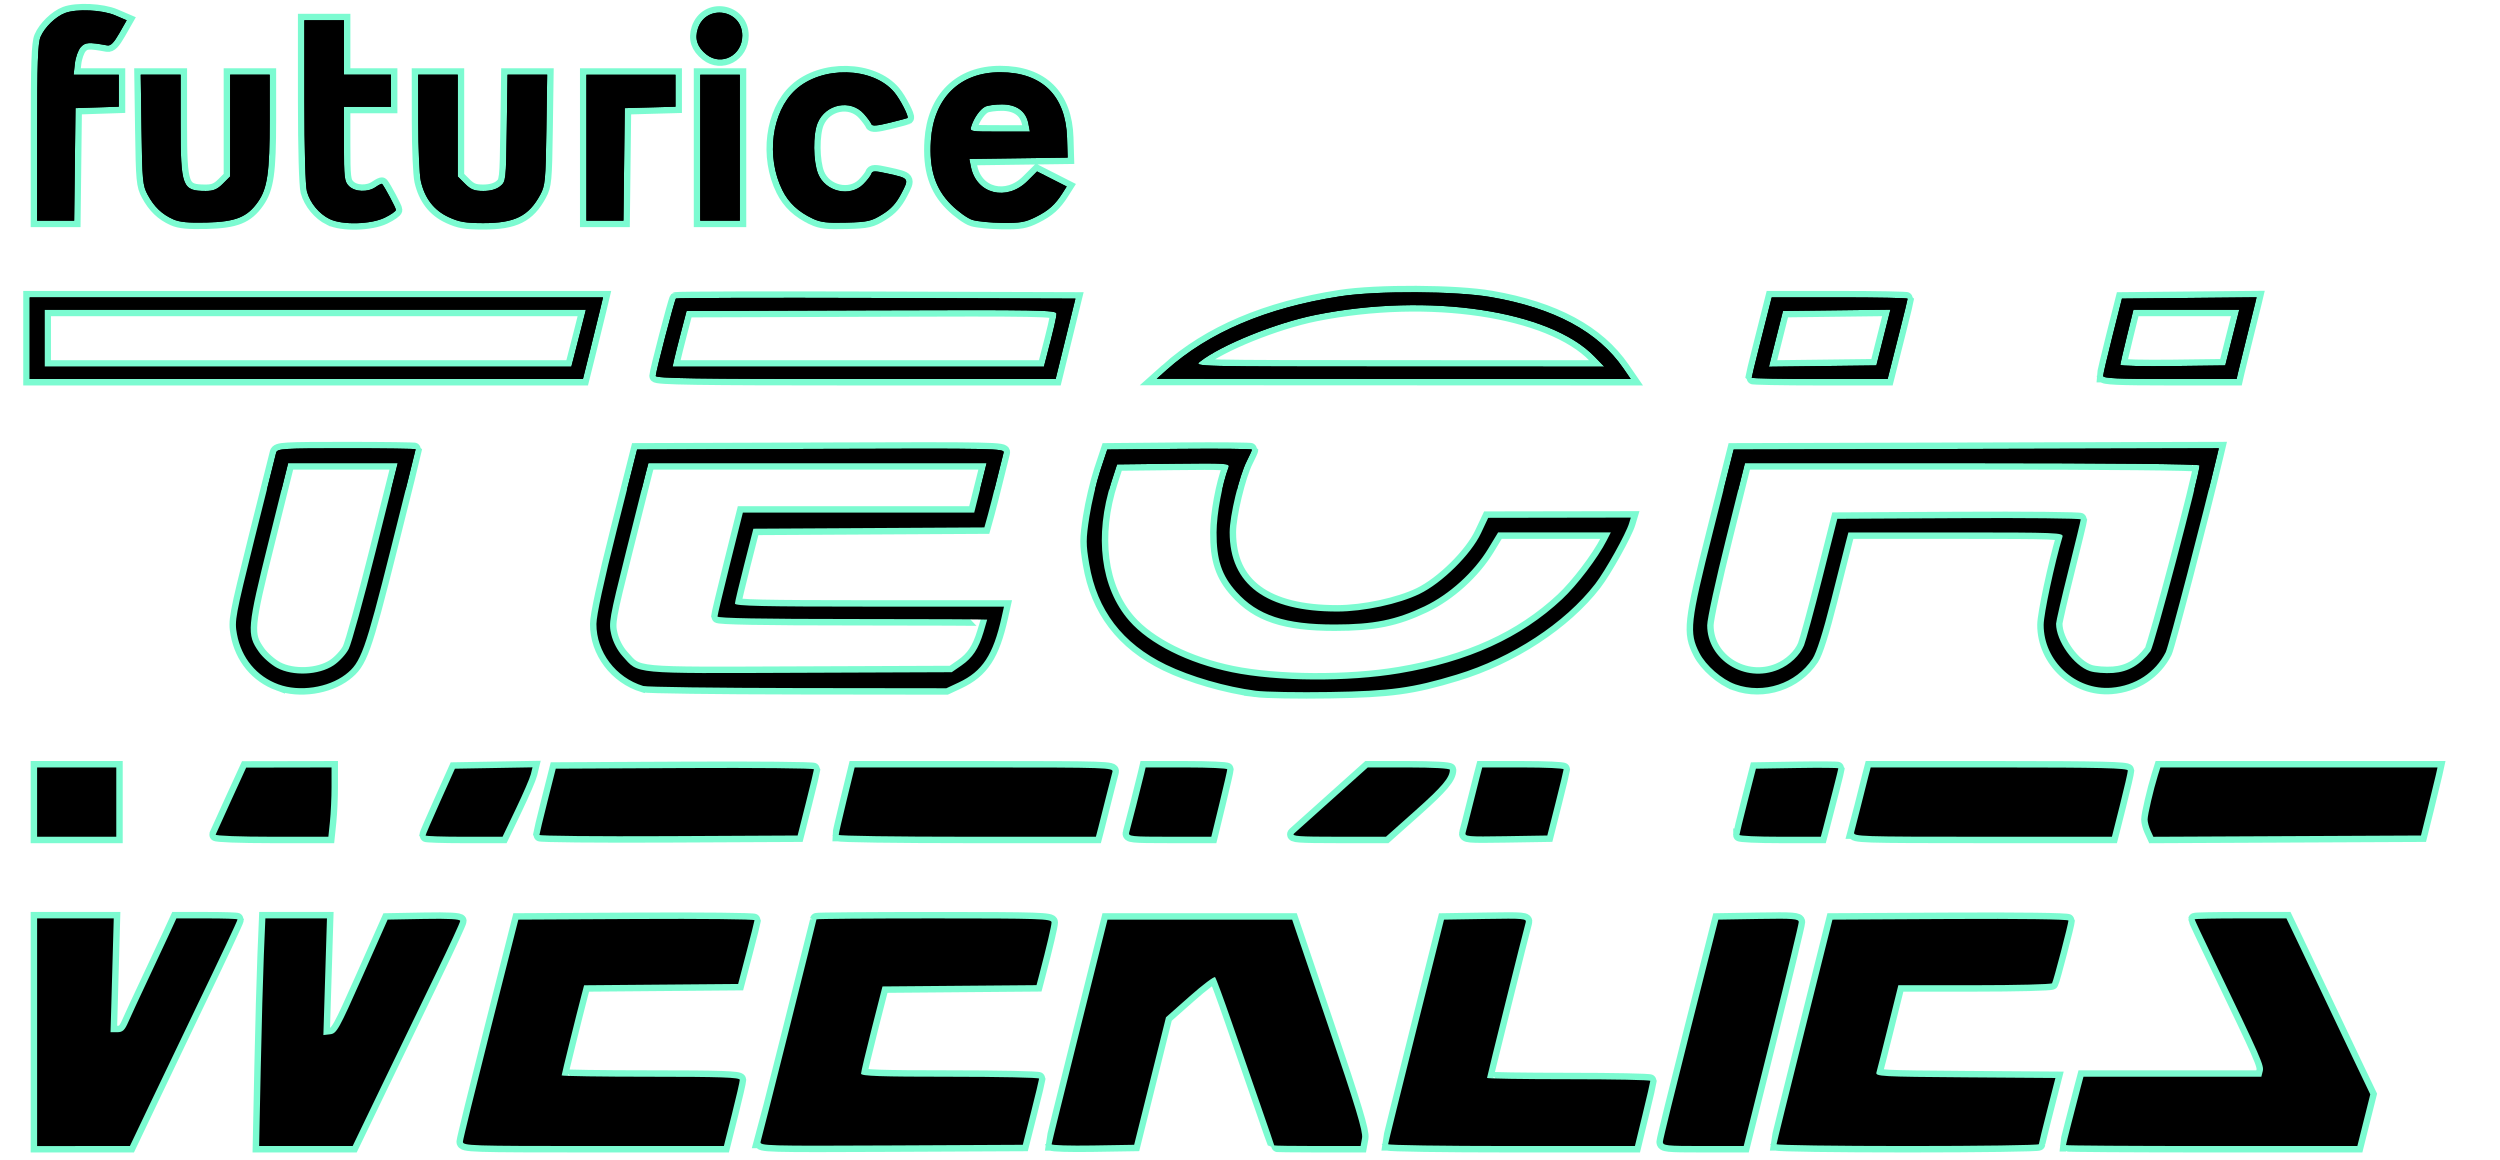
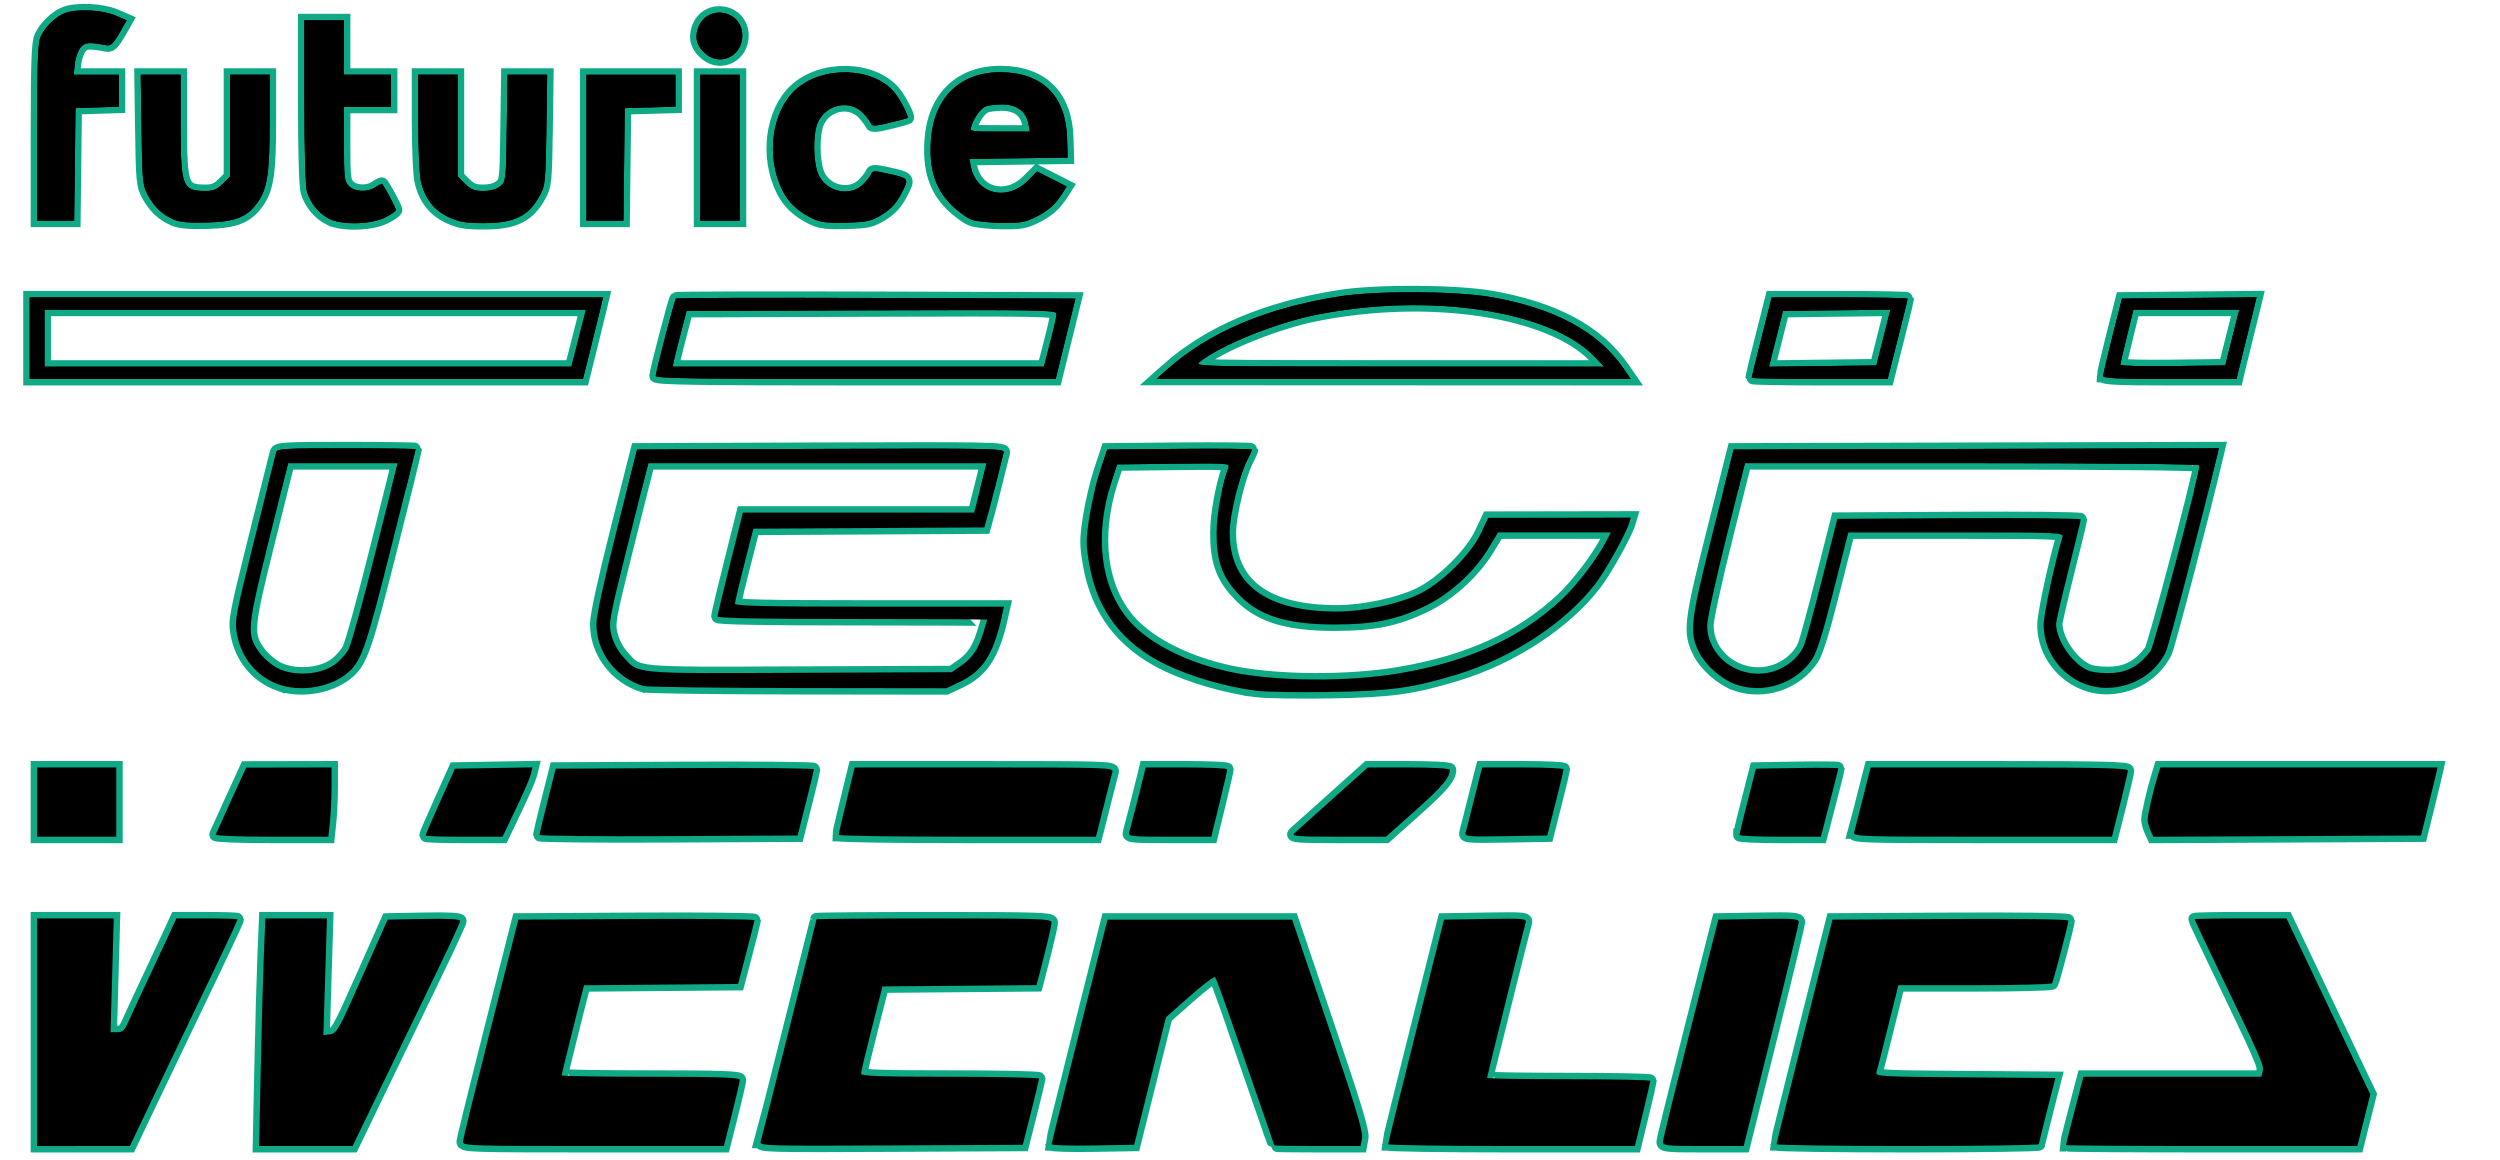
<svg xmlns="http://www.w3.org/2000/svg" id="Layer_1" viewBox="96 52 194 90" role="img" focusable="false" aria-label="Futurice Tech Weeklies" class="w-100 h-100">
  <style>
      .st0 {
-           stroke: #7cfbd1;
+           stroke: #10a985;
          stroke-width: 1px;
          fill: none;
      }
      .r1 {
        transform: translateY(52px);
      }
      .r2 {
        transform: translateY(calc(52px - 80%));
      }
      .r3 {
        transform: translateY(calc(52px - 180%));
      }
  </style>
  <defs>
    <clipPath id="clip-path" x="0" y="0" width="100%" height="100%">
      <path class="st0" d="M98.88 132.1v-8.832h5.947l-.249 8.832h.517c.425 0 .581-.146.872-.816.195-.449.825-1.81 1.399-3.024.574-1.214 1.331-2.834 1.683-3.6l.639-1.392h2.372c1.304 0 2.372.035 2.372.078 0 .103-1.282 2.827-3.396 7.218a2213.503 2213.503 0 0 0-3.333 6.959l-1.623 3.407-3.6.002-3.6.001zm17.353 2.832c.068-3.3.177-7.274.242-8.832l.118-2.832h4.779l-.139 4.527-.139 4.527.535-.064c.499-.059.663-.354 2.493-4.479l1.959-4.416 2.815-.053c1.925-.036 2.815.013 2.815.155 0 .114-.847 1.953-1.883 4.085a3939.758 3939.758 0 0 0-4.172 8.629l-2.29 4.752h-7.258zm15.688 5.664c.009-.185.981-4.138 2.16-8.784l2.143-8.448 9.168-.05c5.042-.027 9.163.016 9.157.096-.006.08-.295 1.226-.641 2.546l-.629 2.4-11.953.101-.189.717c-.415 1.579-1.553 6.176-1.553 6.276 0 .058 3.11.106 6.912.106 5.401 0 6.912.052 6.912.24 0.0.132-.278 1.342-.618 2.688l-.618 2.448h-10.134c-9.53 0-10.133-.02-10.117-.336zm23.102.002c.131-.415 4.337-17.151 4.337-17.255 0-.041 4.104-.074 9.12-.074 8.192 0 9.12.031 9.12.304 0 .266-.361 1.801-.978 4.157l-.188.717-11.954.101-.832 3.264c-.458 1.795-.832 3.372-.832 3.504-0.0.188 1.51.24 6.912.24 3.802 0 6.91.065 6.907.144-.003.079-.289 1.267-.636 2.64l-.631 2.496-10.225.05c-9.683.047-10.22.032-10.119-.288zm22.582.195c.003-.082.981-4.037 2.172-8.789l2.166-8.64h14.327l2.769 8.16c2.162 6.37 2.744 8.297 2.656 8.784l-.113.624h-3.351c-1.843 0-3.351-.022-3.351-.05s-.48-1.431-1.068-3.12c-.587-1.689-1.59-4.582-2.228-6.43s-1.22-3.424-1.293-3.503c-.073-.078-.961.589-1.972 1.484l-1.839 1.627-2.47 9.896-3.205.053c-1.763.029-3.202-.014-3.199-.096zm26.112-.005c.003-.079.98-4.032 2.172-8.784l2.166-8.64 3.219-.053c3.006-.049 3.212-.03 3.116.288-.162.536-2.998 11.935-2.998 12.048 0 .055 2.851.101 6.336.101s6.336.058 6.336.128c0 .07-.269 1.237-.598 2.592l-.598 2.464h-9.578c-5.268 0-9.575-.065-9.572-.144zm21.323-.192c.009-.185.981-4.138 2.16-8.784l2.143-8.448 3.12-.053c2.698-.046 3.12-.013 3.12.242 0 .162-.961 4.138-2.136 8.837l-2.136 8.542h-3.144c-2.873 0-3.143-.029-3.127-.336zm8.821.192c.003-.079.981-4.032 2.172-8.784l2.166-8.64 9.156-.05c5.348-.029 9.156.022 9.156.123 0 .249-1.159 4.679-1.272 4.862-.052.084-2.757.153-6.011.153h-5.917l-.8 3.216c-.44 1.769-.845 3.366-.9 3.55-.094.312.354.337 6.894.384l6.995.05-.639 2.496c-.352 1.373-.642 2.561-.646 2.64-.004.079-4.586.144-10.183.144s-10.173-.065-10.17-.144zm22.458.069c0-.068.702-2.82 1.168-4.581l.191-.72h13.802l.11-.436c.111-.441-.101-.922-3.728-8.468-.857-1.782-1.558-3.272-1.558-3.312 0-.04 1.603-.072 3.562-.072h3.562l1.262 2.64c.694 1.452 1.587 3.331 1.984 4.176.397.845 1.293 2.729 1.991 4.187l1.269 2.651-.502 2.005-.502 2.005h-11.304c-6.217 0-11.304-.034-11.304-.075zm-157.44-26.613v-2.688h6.144v5.376h-6.144zm13.856 2.523c.035-.091.582-1.298 1.216-2.682l1.152-2.518 6.624-.012v1.508c0 .829-.056 2.039-.123 2.688l-.123 1.18h-4.405c-2.423 0-4.376-.074-4.341-.165zm16.288.065c0-.055.513-1.243 1.139-2.64l1.139-2.54 6.021-.106-.129.533c-.071.293-.594 1.505-1.163 2.693l-1.033 2.16h-2.987c-1.643 0-2.987-.045-2.987-.1zm8.837-.043c.003-.08.289-1.269.636-2.642l.631-2.496 10.02-.05c5.511-.027 10.018.016 10.015.096-.003.08-.289 1.269-.636 2.642l-.631 2.496-10.02.05c-5.511.027-10.018-.016-10.015-.096zm23.223-.002c-.002-.079.275-1.289.617-2.688l.621-2.544h10.052c9.483 0 10.047.019 9.953.336-.055.185-.281 1.07-.504 1.968-.222.898-.489 1.956-.593 2.352l-.188.72h-9.977c-5.487 0-9.978-.065-9.98-.144zm22.544-.192c.106-.349.931-3.586 1.15-4.512l.125-.528h3.164c1.74 0 3.166.065 3.168.144.002.079-.276 1.289-.617 2.688l-.621 2.544h-3.236c-2.993 0-3.229-.025-3.134-.336zm12.795.083a4202.542 4202.542 0 0 1 2.999-2.688l2.718-2.435h3.186c1.848 0 3.186.075 3.186.179 0 .603-.598 1.311-2.652 3.141l-2.308 2.056h-3.705c-3.082 0-3.658-.043-3.424-.253zm13.313-.078c.056-.187.283-1.075.505-1.973.222-.898.489-1.956.593-2.352l.189-.72h3.161c1.738 0 3.158.065 3.155.144-.003.079-.289 1.267-.636 2.64l-.631 2.496-3.219.053c-3.006.049-3.212.03-3.118-.288zm21.245.187c.003-.079.292-1.267.643-2.64l.637-2.496 3.197-.053c1.759-.029 3.197-.017 3.197.027 0 .072-.689 2.777-1.168 4.586l-.191.72h-3.161c-1.738 0-3.158-.065-3.155-.144zm8.9-.192c.055-.185.281-1.07.504-1.968.222-.898.489-1.956.593-2.352l.189-.72h9.977c7.853 0 9.977.051 9.977.24 0.0.132-.278 1.342-.618 2.688l-.618 2.448h-10.051c-9.482 0-10.045-.019-9.951-.336zm22.998-.151c-.123-.27-.224-.652-.224-.85 0-.371.453-2.317.795-3.415l.195-.624h21.505l-.124.564c-.068.31-.356 1.498-.641 2.64l-.517 2.076-20.766.099zm-69.44-10.845c-2.281-.291-5.073-1.102-6.968-2.024-3.377-1.643-5.34-4.219-5.944-7.801-.262-1.551-.26-1.92.011-3.675.166-1.073.546-2.686.844-3.583l.542-1.632 5.613-.051c3.087-.028 5.613-.003 5.613.056 0 .059-.181.461-.402.895-.579 1.135-1.326 4.246-1.326 5.522 0 4.062 2.841 6.154 8.352 6.15 2.044-.001 4.766-.584 6.374-1.363 1.754-.85 4.002-3.071 4.778-4.719l.56-1.19 11.066-.019-.129.432c-.247.83-1.852 3.705-2.634 4.719-2.344 3.038-6.46 5.733-10.742 7.032-3.447 1.046-5.118 1.275-9.849 1.352-2.429.04-5.021-.005-5.76-.1zm11.136-1.349c5.365-.902 9.443-2.758 12.649-5.758 1.161-1.086 2.766-3.199 3.457-4.553l.319-.624-8.746.001-.768 1.266c-1.111 1.83-3.008 3.546-4.939 4.469-2.216 1.058-3.943 1.408-6.965 1.41-3.86.003-5.996-.705-7.639-2.532-1.141-1.269-1.546-2.486-1.536-4.619.007-1.431.436-3.754.932-5.048.118-.306-.183-.326-4.263-.278l-4.39.052-.434 1.34c-1.363 4.205-.849 8.24 1.376 10.793 1.563 1.794 4.572 3.3 7.986 3.999 3.502.716 8.981.751 12.96.082zm-86.959.86c-1.708-.626-2.882-2.044-3.227-3.9-.194-1.042-.135-1.357 1.371-7.419.866-3.482 1.617-6.482 1.671-6.667.089-.31.517-.336 5.46-.336 2.95 0 5.363.033 5.363.074s-.866 3.514-1.924 7.718c-2.015 8.006-2.32 8.852-3.517 9.765-1.349 1.029-3.58 1.357-5.197.764zm4.268-1.476c.437-.289.967-.863 1.177-1.275.21-.412 1.152-3.825 2.093-7.584l1.711-6.835h-8.504l-1.509 6.056c-1.681 6.746-1.724 7.226-.762 8.591.302.429.938.987 1.413 1.241 1.229.656 3.231.567 4.381-.194zm24.033 1.599c-2.141-.651-3.644-2.642-3.633-4.813.003-.672.578-3.326 1.58-7.296l1.575-6.24 14.269-.049c13.532-.047 14.264-.032 14.173.288-.053.185-.285 1.115-.515 2.065s-.544 2.181-.698 2.734l-.28 1.006-17.926.1-.711 2.784c-.391 1.531-.715 2.892-.72 3.024-.007.189 2.203.24 10.435.24h10.444l-.182.816c-.653 2.933-1.491 4.207-3.329 5.067l-.96.449-11.52-.015c-6.336-.008-11.737-.081-12.001-.161zm24.694-1.592c.864-.599 1.316-1.282 1.713-2.591.153-.505.279-.939.281-.966.001-.026-4.707-.048-10.462-.048-6.964 0-10.464-.065-10.464-.195 0-.107.443-1.965.984-4.128l.984-3.933h17.953l.481-1.92.481-1.92h-26.244l-.19.72c-.104.396-.804 3.177-1.554 6.18-1.301 5.207-1.353 5.505-1.135 6.412.14.584.478 1.228.876 1.668 1.274 1.41.537 1.341 13.717 1.289l11.825-.046zm60.053 1.461c-1.043-.37-2.295-1.461-2.79-2.432-.808-1.585-.726-2.327 1.041-9.353l1.617-6.432 37.649-.098-.148.625c-1.057 4.466-3.742 14.741-3.971 15.197-.798 1.585-2.363 2.61-4.213 2.758-2.788.224-5.26-2.068-5.26-4.876 0-.828.841-4.76 1.462-6.838.095-.316-.387-.336-8.257-.336h-8.358l-.188.72c-.103.396-.622 2.44-1.153 4.542-.633 2.503-1.131 4.071-1.444 4.545-1.276 1.928-3.79 2.759-5.987 1.98zm3.34-1.14c.895-.374 1.668-1.105 1.99-1.881.136-.329.774-2.673 1.416-5.21l1.168-4.611 9.446-.05c5.195-.027 9.445.016 9.443.096-.002.08-.433 1.866-.96 3.968-.527 2.102-.957 3.96-.956 4.128.005 1.346 1.375 3.264 2.627 3.677.372.123 1.185.187 1.806.142 1.18-.085 2.096-.623 2.899-1.701.28-.376 3.804-13.721 3.804-14.406 0-.103-7.19-.174-17.64-.174h-17.64l-1.464 5.854c-.805 3.22-1.464 6.247-1.464 6.728 0 2.69 2.94 4.521 5.526 3.44zm-135.7-25.718v-3.168h44.494l-.241 1.008c-.133.554-.484 1.98-.78 3.168l-.539 2.16h-42.934zm42.221 1.488c.103-.396.357-1.39.564-2.208l.376-1.488h-42.009v4.416h40.881zm6.362 1.44c.011-.351 1.458-5.897 1.566-6.006.051-.051 7.047-.07 15.547-.043l15.455.049-.768 3.12-.768 3.12h-15.52c-12.292 0-15.518-.05-15.512-.24zm30.309-1.44c.587-2.251.787-3.112.787-3.389 0-.282-1.259-.305-14.352-.26l-14.352.049-.424 1.62c-.234.891-.478 1.863-.543 2.16l-.119.54h28.816zm9.331.979c3.293-2.936 7.743-4.826 13.463-5.717 2.858-.445 8.99-.413 11.715.061 4.928.858 8.31 2.678 10.27 5.526l.571.831-36.786-.016.768-.685zm33.207-1.043c-3.473-3.587-12.861-4.991-21.627-3.234-3.088.619-7.345 2.339-8.988 3.632-.478.377-.428.378 15.447.382l15.927.004-.759-.784zm12.201 1.642c0-.056.267-1.158.594-2.448s.675-2.67.775-3.066l.182-.72h5.273c2.9 0 5.273.046 5.273.102s-.267 1.158-.594 2.448-.675 2.67-.775 3.066l-.182.72h-5.273c-2.9 0-5.273-.046-5.273-.102zm10.107-2.682c.239-.95.484-1.924.545-2.164l.11-.436-8.337.103-.435 1.728c-.239.95-.484 1.924-.545 2.164l-.11.436 8.337-.103zm17.162 2.544c.003-.132.332-1.536.732-3.12l.727-2.88 10.449-.102-.126.531c-.069.292-.364 1.482-.655 2.643-.291 1.162-.584 2.35-.65 2.64l-.121.528h-5.18c-4.019 0-5.179-.054-5.175-.24zm9.91-2.544c.239-.95.484-1.922.544-2.16l.109-.432h-8.212l-.508 2.064c-.28 1.135-.507 2.131-.506 2.212.002.081 1.833.124 4.071.096l4.068-.052zm-159.67-9.609c-.882-.394-1.482-.971-1.988-1.911-.381-.709-.418-1.099-.474-5.04l-.061-4.272h3.098v3.849c0 4.858.119 5.175 1.95 5.175.592 0 .895-.128 1.328-.561l.561-.561v-7.902h3.072v3.526c0 4.059-.178 5.297-.913 6.345-.831 1.185-1.725 1.544-3.983 1.602-1.412.036-2.098-.03-2.591-.25zm12.137-.022c-.822-.405-1.515-1.245-1.762-2.135-.118-.424-.199-3.269-.199-7.002l-.001-6.288h3.072v4.224h3.648v2.496h-3.648v2.88c0 2.624.034 2.914.384 3.264.467.467 1.471.504 2.082.076.241-.169.464-.277.495-.24.224.273 1.072 1.866 1.072 2.014 0 .102-.391.375-.869.607-1.085.527-3.304.581-4.272.103zm9.234-.148c-1.139-.53-1.853-1.455-2.158-2.797-.108-.475-.199-2.527-.201-4.56l-.005-3.696h3.072v7.902l.561.561c.453.453.727.561 1.419.561.558 0 1.016-.128 1.311-.367.447-.362.454-.42.512-4.512l.059-4.145h3.077l-.061 4.272c-.057 3.942-.093 4.331-.475 5.04-.898 1.668-1.983 2.209-4.428 2.206-1.377-.001-1.869-.087-2.682-.465zm28.26.118c-1.121-.524-1.871-1.224-2.358-2.2-1.292-2.587-.84-6.089 1.007-7.79 2.053-1.892 6.005-1.8 7.671.179.458.544 1.157 1.905 1.028 2.002-.028.021-.653.186-1.39.368-1.002.247-1.359.272-1.416.101-.042-.126-.303-.483-.58-.793-1.032-1.155-2.969-.774-3.588.706-.371.888-.352 2.973.035 3.942.561 1.402 2.478 1.844 3.512.811.291-.291.571-.654.622-.806.079-.237.254-.241 1.232-.025 1.722.38 1.714.369 1.09 1.562-.398.762-.795 1.197-1.48 1.62-.846.523-1.112.584-2.776.632-1.474.042-1.992-.018-2.608-.306zm12.384.099c-.37-.117-1.11-.648-1.646-1.182-1.238-1.233-1.72-2.754-1.577-4.974.212-3.304 2.242-5.304 5.381-5.304 3.238 0 5.091 1.816 5.188 5.088l.046 1.536-7.63.104.122.61c.425 2.124 2.785 2.711 4.401 1.095l.734-.734 2.299 1.168-.324.51c-.574.904-1.086 1.362-2.071 1.853-.818.408-1.215.478-2.607.461-.903-.011-1.945-.115-2.314-.231zm4.344-7.477c-.185-.962-.915-1.488-2.063-1.488-.529 0-1.117.083-1.306.184-.394.211-.857.866-1.056 1.496-.137.432-.136.432 2.204.432h2.341zm-76.92.714c0-5.366.056-6.954.264-7.44.32-.747 1.173-1.576 1.908-1.854.899-.34 2.879-.247 3.878.181l.898.385-.574 1.007c-.418.733-.671.989-.93.942-1.44-.265-1.715-.246-2.062.138-.195.216-.399.784-.453 1.264l-.098.872h3.506v2.481l-3.36.111-.103 8.736H98.882zm42.624 1.158v-5.664h6.912v2.483l-3.936.11-.103 8.736h-2.873zm8.832 0v-5.664h3.072v11.328h-3.072zm.491-7.225c-.718-.565-.937-1.222-.675-2.018.639-1.936 3.447-1.49 3.447.548 0 1.529-1.611 2.383-2.772 1.47z" />
    </clipPath>
  </defs>
  <g class="st0">
    <path class="st0" d="M98.88 132.1v-8.832h5.947l-.249 8.832h.517c.425 0 .581-.146.872-.816.195-.449.825-1.81 1.399-3.024.574-1.214 1.331-2.834 1.683-3.6l.639-1.392h2.372c1.304 0 2.372.035 2.372.078 0 .103-1.282 2.827-3.396 7.218a2213.503 2213.503 0 0 0-3.333 6.959l-1.623 3.407-3.6.002-3.6.001zm17.353 2.832c.068-3.3.177-7.274.242-8.832l.118-2.832h4.779l-.139 4.527-.139 4.527.535-.064c.499-.059.663-.354 2.493-4.479l1.959-4.416 2.815-.053c1.925-.036 2.815.013 2.815.155 0 .114-.847 1.953-1.883 4.085a3939.758 3939.758 0 0 0-4.172 8.629l-2.29 4.752h-7.258zm15.688 5.664c.009-.185.981-4.138 2.16-8.784l2.143-8.448 9.168-.05c5.042-.027 9.163.016 9.157.096-.006.08-.295 1.226-.641 2.546l-.629 2.4-11.953.101-.189.717c-.415 1.579-1.553 6.176-1.553 6.276 0 .058 3.11.106 6.912.106 5.401 0 6.912.052 6.912.24 0.0.132-.278 1.342-.618 2.688l-.618 2.448h-10.134c-9.53 0-10.133-.02-10.117-.336zm23.102.002c.131-.415 4.337-17.151 4.337-17.255 0-.041 4.104-.074 9.12-.074 8.192 0 9.12.031 9.12.304 0 .266-.361 1.801-.978 4.157l-.188.717-11.954.101-.832 3.264c-.458 1.795-.832 3.372-.832 3.504-0.0.188 1.51.24 6.912.24 3.802 0 6.91.065 6.907.144-.003.079-.289 1.267-.636 2.64l-.631 2.496-10.225.05c-9.683.047-10.22.032-10.119-.288zm22.582.195c.003-.082.981-4.037 2.172-8.789l2.166-8.64h14.327l2.769 8.16c2.162 6.37 2.744 8.297 2.656 8.784l-.113.624h-3.351c-1.843 0-3.351-.022-3.351-.05s-.48-1.431-1.068-3.12c-.587-1.689-1.59-4.582-2.228-6.43s-1.22-3.424-1.293-3.503c-.073-.078-.961.589-1.972 1.484l-1.839 1.627-2.47 9.896-3.205.053c-1.763.029-3.202-.014-3.199-.096zm26.112-.005c.003-.079.98-4.032 2.172-8.784l2.166-8.64 3.219-.053c3.006-.049 3.212-.03 3.116.288-.162.536-2.998 11.935-2.998 12.048 0 .055 2.851.101 6.336.101s6.336.058 6.336.128c0 .07-.269 1.237-.598 2.592l-.598 2.464h-9.578c-5.268 0-9.575-.065-9.572-.144zm21.323-.192c.009-.185.981-4.138 2.16-8.784l2.143-8.448 3.12-.053c2.698-.046 3.12-.013 3.12.242 0 .162-.961 4.138-2.136 8.837l-2.136 8.542h-3.144c-2.873 0-3.143-.029-3.127-.336zm8.821.192c.003-.079.981-4.032 2.172-8.784l2.166-8.64 9.156-.05c5.348-.029 9.156.022 9.156.123 0 .249-1.159 4.679-1.272 4.862-.052.084-2.757.153-6.011.153h-5.917l-.8 3.216c-.44 1.769-.845 3.366-.9 3.55-.094.312.354.337 6.894.384l6.995.05-.639 2.496c-.352 1.373-.642 2.561-.646 2.64-.004.079-4.586.144-10.183.144s-10.173-.065-10.17-.144zm22.458.069c0-.068.702-2.82 1.168-4.581l.191-.72h13.802l.11-.436c.111-.441-.101-.922-3.728-8.468-.857-1.782-1.558-3.272-1.558-3.312 0-.04 1.603-.072 3.562-.072h3.562l1.262 2.64c.694 1.452 1.587 3.331 1.984 4.176.397.845 1.293 2.729 1.991 4.187l1.269 2.651-.502 2.005-.502 2.005h-11.304c-6.217 0-11.304-.034-11.304-.075zm-157.44-26.613v-2.688h6.144v5.376h-6.144zm13.856 2.523c.035-.091.582-1.298 1.216-2.682l1.152-2.518 6.624-.012v1.508c0 .829-.056 2.039-.123 2.688l-.123 1.18h-4.405c-2.423 0-4.376-.074-4.341-.165zm16.288.065c0-.055.513-1.243 1.139-2.64l1.139-2.54 6.021-.106-.129.533c-.071.293-.594 1.505-1.163 2.693l-1.033 2.16h-2.987c-1.643 0-2.987-.045-2.987-.1zm8.837-.043c.003-.08.289-1.269.636-2.642l.631-2.496 10.02-.05c5.511-.027 10.018.016 10.015.096-.003.08-.289 1.269-.636 2.642l-.631 2.496-10.02.05c-5.511.027-10.018-.016-10.015-.096zm23.223-.002c-.002-.079.275-1.289.617-2.688l.621-2.544h10.052c9.483 0 10.047.019 9.953.336-.055.185-.281 1.07-.504 1.968-.222.898-.489 1.956-.593 2.352l-.188.72h-9.977c-5.487 0-9.978-.065-9.98-.144zm22.544-.192c.106-.349.931-3.586 1.15-4.512l.125-.528h3.164c1.74 0 3.166.065 3.168.144.002.079-.276 1.289-.617 2.688l-.621 2.544h-3.236c-2.993 0-3.229-.025-3.134-.336zm12.795.083a4202.542 4202.542 0 0 1 2.999-2.688l2.718-2.435h3.186c1.848 0 3.186.075 3.186.179 0 .603-.598 1.311-2.652 3.141l-2.308 2.056h-3.705c-3.082 0-3.658-.043-3.424-.253zm13.313-.078c.056-.187.283-1.075.505-1.973.222-.898.489-1.956.593-2.352l.189-.72h3.161c1.738 0 3.158.065 3.155.144-.003.079-.289 1.267-.636 2.64l-.631 2.496-3.219.053c-3.006.049-3.212.03-3.118-.288zm21.245.187c.003-.079.292-1.267.643-2.64l.637-2.496 3.197-.053c1.759-.029 3.197-.017 3.197.027 0 .072-.689 2.777-1.168 4.586l-.191.72h-3.161c-1.738 0-3.158-.065-3.155-.144zm8.9-.192c.055-.185.281-1.07.504-1.968.222-.898.489-1.956.593-2.352l.189-.72h9.977c7.853 0 9.977.051 9.977.24 0.0.132-.278 1.342-.618 2.688l-.618 2.448h-10.051c-9.482 0-10.045-.019-9.951-.336zm22.998-.151c-.123-.27-.224-.652-.224-.85 0-.371.453-2.317.795-3.415l.195-.624h21.505l-.124.564c-.068.31-.356 1.498-.641 2.64l-.517 2.076-20.766.099zm-69.44-10.845c-2.281-.291-5.073-1.102-6.968-2.024-3.377-1.643-5.34-4.219-5.944-7.801-.262-1.551-.26-1.92.011-3.675.166-1.073.546-2.686.844-3.583l.542-1.632 5.613-.051c3.087-.028 5.613-.003 5.613.056 0 .059-.181.461-.402.895-.579 1.135-1.326 4.246-1.326 5.522 0 4.062 2.841 6.154 8.352 6.15 2.044-.001 4.766-.584 6.374-1.363 1.754-.85 4.002-3.071 4.778-4.719l.56-1.19 11.066-.019-.129.432c-.247.83-1.852 3.705-2.634 4.719-2.344 3.038-6.46 5.733-10.742 7.032-3.447 1.046-5.118 1.275-9.849 1.352-2.429.04-5.021-.005-5.76-.1zm11.136-1.349c5.365-.902 9.443-2.758 12.649-5.758 1.161-1.086 2.766-3.199 3.457-4.553l.319-.624-8.746.001-.768 1.266c-1.111 1.83-3.008 3.546-4.939 4.469-2.216 1.058-3.943 1.408-6.965 1.41-3.86.003-5.996-.705-7.639-2.532-1.141-1.269-1.546-2.486-1.536-4.619.007-1.431.436-3.754.932-5.048.118-.306-.183-.326-4.263-.278l-4.39.052-.434 1.34c-1.363 4.205-.849 8.24 1.376 10.793 1.563 1.794 4.572 3.3 7.986 3.999 3.502.716 8.981.751 12.96.082zm-86.959.86c-1.708-.626-2.882-2.044-3.227-3.9-.194-1.042-.135-1.357 1.371-7.419.866-3.482 1.617-6.482 1.671-6.667.089-.31.517-.336 5.46-.336 2.95 0 5.363.033 5.363.074s-.866 3.514-1.924 7.718c-2.015 8.006-2.32 8.852-3.517 9.765-1.349 1.029-3.58 1.357-5.197.764zm4.268-1.476c.437-.289.967-.863 1.177-1.275.21-.412 1.152-3.825 2.093-7.584l1.711-6.835h-8.504l-1.509 6.056c-1.681 6.746-1.724 7.226-.762 8.591.302.429.938.987 1.413 1.241 1.229.656 3.231.567 4.381-.194zm24.033 1.599c-2.141-.651-3.644-2.642-3.633-4.813.003-.672.578-3.326 1.58-7.296l1.575-6.24 14.269-.049c13.532-.047 14.264-.032 14.173.288-.053.185-.285 1.115-.515 2.065s-.544 2.181-.698 2.734l-.28 1.006-17.926.1-.711 2.784c-.391 1.531-.715 2.892-.72 3.024-.007.189 2.203.24 10.435.24h10.444l-.182.816c-.653 2.933-1.491 4.207-3.329 5.067l-.96.449-11.52-.015c-6.336-.008-11.737-.081-12.001-.161zm24.694-1.592c.864-.599 1.316-1.282 1.713-2.591.153-.505.279-.939.281-.966.001-.026-4.707-.048-10.462-.048-6.964 0-10.464-.065-10.464-.195 0-.107.443-1.965.984-4.128l.984-3.933h17.953l.481-1.92.481-1.92h-26.244l-.19.72c-.104.396-.804 3.177-1.554 6.18-1.301 5.207-1.353 5.505-1.135 6.412.14.584.478 1.228.876 1.668 1.274 1.41.537 1.341 13.717 1.289l11.825-.046zm60.053 1.461c-1.043-.37-2.295-1.461-2.79-2.432-.808-1.585-.726-2.327 1.041-9.353l1.617-6.432 37.649-.098-.148.625c-1.057 4.466-3.742 14.741-3.971 15.197-.798 1.585-2.363 2.61-4.213 2.758-2.788.224-5.26-2.068-5.26-4.876 0-.828.841-4.76 1.462-6.838.095-.316-.387-.336-8.257-.336h-8.358l-.188.72c-.103.396-.622 2.44-1.153 4.542-.633 2.503-1.131 4.071-1.444 4.545-1.276 1.928-3.79 2.759-5.987 1.98zm3.34-1.14c.895-.374 1.668-1.105 1.99-1.881.136-.329.774-2.673 1.416-5.21l1.168-4.611 9.446-.05c5.195-.027 9.445.016 9.443.096-.002.08-.433 1.866-.96 3.968-.527 2.102-.957 3.96-.956 4.128.005 1.346 1.375 3.264 2.627 3.677.372.123 1.185.187 1.806.142 1.18-.085 2.096-.623 2.899-1.701.28-.376 3.804-13.721 3.804-14.406 0-.103-7.19-.174-17.64-.174h-17.64l-1.464 5.854c-.805 3.22-1.464 6.247-1.464 6.728 0 2.69 2.94 4.521 5.526 3.44zm-135.7-25.718v-3.168h44.494l-.241 1.008c-.133.554-.484 1.98-.78 3.168l-.539 2.16h-42.934zm42.221 1.488c.103-.396.357-1.39.564-2.208l.376-1.488h-42.009v4.416h40.881zm6.362 1.44c.011-.351 1.458-5.897 1.566-6.006.051-.051 7.047-.07 15.547-.043l15.455.049-.768 3.12-.768 3.12h-15.52c-12.292 0-15.518-.05-15.512-.24zm30.309-1.44c.587-2.251.787-3.112.787-3.389 0-.282-1.259-.305-14.352-.26l-14.352.049-.424 1.62c-.234.891-.478 1.863-.543 2.16l-.119.54h28.816zm9.331.979c3.293-2.936 7.743-4.826 13.463-5.717 2.858-.445 8.99-.413 11.715.061 4.928.858 8.31 2.678 10.27 5.526l.571.831-36.786-.016.768-.685zm33.207-1.043c-3.473-3.587-12.861-4.991-21.627-3.234-3.088.619-7.345 2.339-8.988 3.632-.478.377-.428.378 15.447.382l15.927.004-.759-.784zm12.201 1.642c0-.056.267-1.158.594-2.448s.675-2.67.775-3.066l.182-.72h5.273c2.9 0 5.273.046 5.273.102s-.267 1.158-.594 2.448-.675 2.67-.775 3.066l-.182.72h-5.273c-2.9 0-5.273-.046-5.273-.102zm10.107-2.682c.239-.95.484-1.924.545-2.164l.11-.436-8.337.103-.435 1.728c-.239.95-.484 1.924-.545 2.164l-.11.436 8.337-.103zm17.162 2.544c.003-.132.332-1.536.732-3.12l.727-2.88 10.449-.102-.126.531c-.069.292-.364 1.482-.655 2.643-.291 1.162-.584 2.35-.65 2.64l-.121.528h-5.18c-4.019 0-5.179-.054-5.175-.24zm9.91-2.544c.239-.95.484-1.922.544-2.16l.109-.432h-8.212l-.508 2.064c-.28 1.135-.507 2.131-.506 2.212.002.081 1.833.124 4.071.096l4.068-.052zm-159.67-9.609c-.882-.394-1.482-.971-1.988-1.911-.381-.709-.418-1.099-.474-5.04l-.061-4.272h3.098v3.849c0 4.858.119 5.175 1.95 5.175.592 0 .895-.128 1.328-.561l.561-.561v-7.902h3.072v3.526c0 4.059-.178 5.297-.913 6.345-.831 1.185-1.725 1.544-3.983 1.602-1.412.036-2.098-.03-2.591-.25zm12.137-.022c-.822-.405-1.515-1.245-1.762-2.135-.118-.424-.199-3.269-.199-7.002l-.001-6.288h3.072v4.224h3.648v2.496h-3.648v2.88c0 2.624.034 2.914.384 3.264.467.467 1.471.504 2.082.076.241-.169.464-.277.495-.24.224.273 1.072 1.866 1.072 2.014 0 .102-.391.375-.869.607-1.085.527-3.304.581-4.272.103zm9.234-.148c-1.139-.53-1.853-1.455-2.158-2.797-.108-.475-.199-2.527-.201-4.56l-.005-3.696h3.072v7.902l.561.561c.453.453.727.561 1.419.561.558 0 1.016-.128 1.311-.367.447-.362.454-.42.512-4.512l.059-4.145h3.077l-.061 4.272c-.057 3.942-.093 4.331-.475 5.04-.898 1.668-1.983 2.209-4.428 2.206-1.377-.001-1.869-.087-2.682-.465zm28.26.118c-1.121-.524-1.871-1.224-2.358-2.2-1.292-2.587-.84-6.089 1.007-7.79 2.053-1.892 6.005-1.8 7.671.179.458.544 1.157 1.905 1.028 2.002-.028.021-.653.186-1.39.368-1.002.247-1.359.272-1.416.101-.042-.126-.303-.483-.58-.793-1.032-1.155-2.969-.774-3.588.706-.371.888-.352 2.973.035 3.942.561 1.402 2.478 1.844 3.512.811.291-.291.571-.654.622-.806.079-.237.254-.241 1.232-.025 1.722.38 1.714.369 1.09 1.562-.398.762-.795 1.197-1.48 1.62-.846.523-1.112.584-2.776.632-1.474.042-1.992-.018-2.608-.306zm12.384.099c-.37-.117-1.11-.648-1.646-1.182-1.238-1.233-1.72-2.754-1.577-4.974.212-3.304 2.242-5.304 5.381-5.304 3.238 0 5.091 1.816 5.188 5.088l.046 1.536-7.63.104.122.61c.425 2.124 2.785 2.711 4.401 1.095l.734-.734 2.299 1.168-.324.51c-.574.904-1.086 1.362-2.071 1.853-.818.408-1.215.478-2.607.461-.903-.011-1.945-.115-2.314-.231zm4.344-7.477c-.185-.962-.915-1.488-2.063-1.488-.529 0-1.117.083-1.306.184-.394.211-.857.866-1.056 1.496-.137.432-.136.432 2.204.432h2.341zm-76.92.714c0-5.366.056-6.954.264-7.44.32-.747 1.173-1.576 1.908-1.854.899-.34 2.879-.247 3.878.181l.898.385-.574 1.007c-.418.733-.671.989-.93.942-1.44-.265-1.715-.246-2.062.138-.195.216-.399.784-.453 1.264l-.098.872h3.506v2.481l-3.36.111-.103 8.736H98.882zm42.624 1.158v-5.664h6.912v2.483l-3.936.11-.103 8.736h-2.873zm8.832 0v-5.664h3.072v11.328h-3.072zm.491-7.225c-.718-.565-.937-1.222-.675-2.018.639-1.936 3.447-1.49 3.447.548 0 1.529-1.611 2.383-2.772 1.47z" />
  </g>
  <g class="animation-logo-blink" clip-path="url(#clip-path)">
    <g class="animation-logo-slide">
      <rect class="r1" x="96" y="0" width="100%" height="100%" />
      <rect class="r2" x="96" y="0" width="100%" height="80%" fill="transparent" />
      <rect class="r3" x="96" y="0" width="100%" height="100%" />
    </g>
  </g>
</svg>
